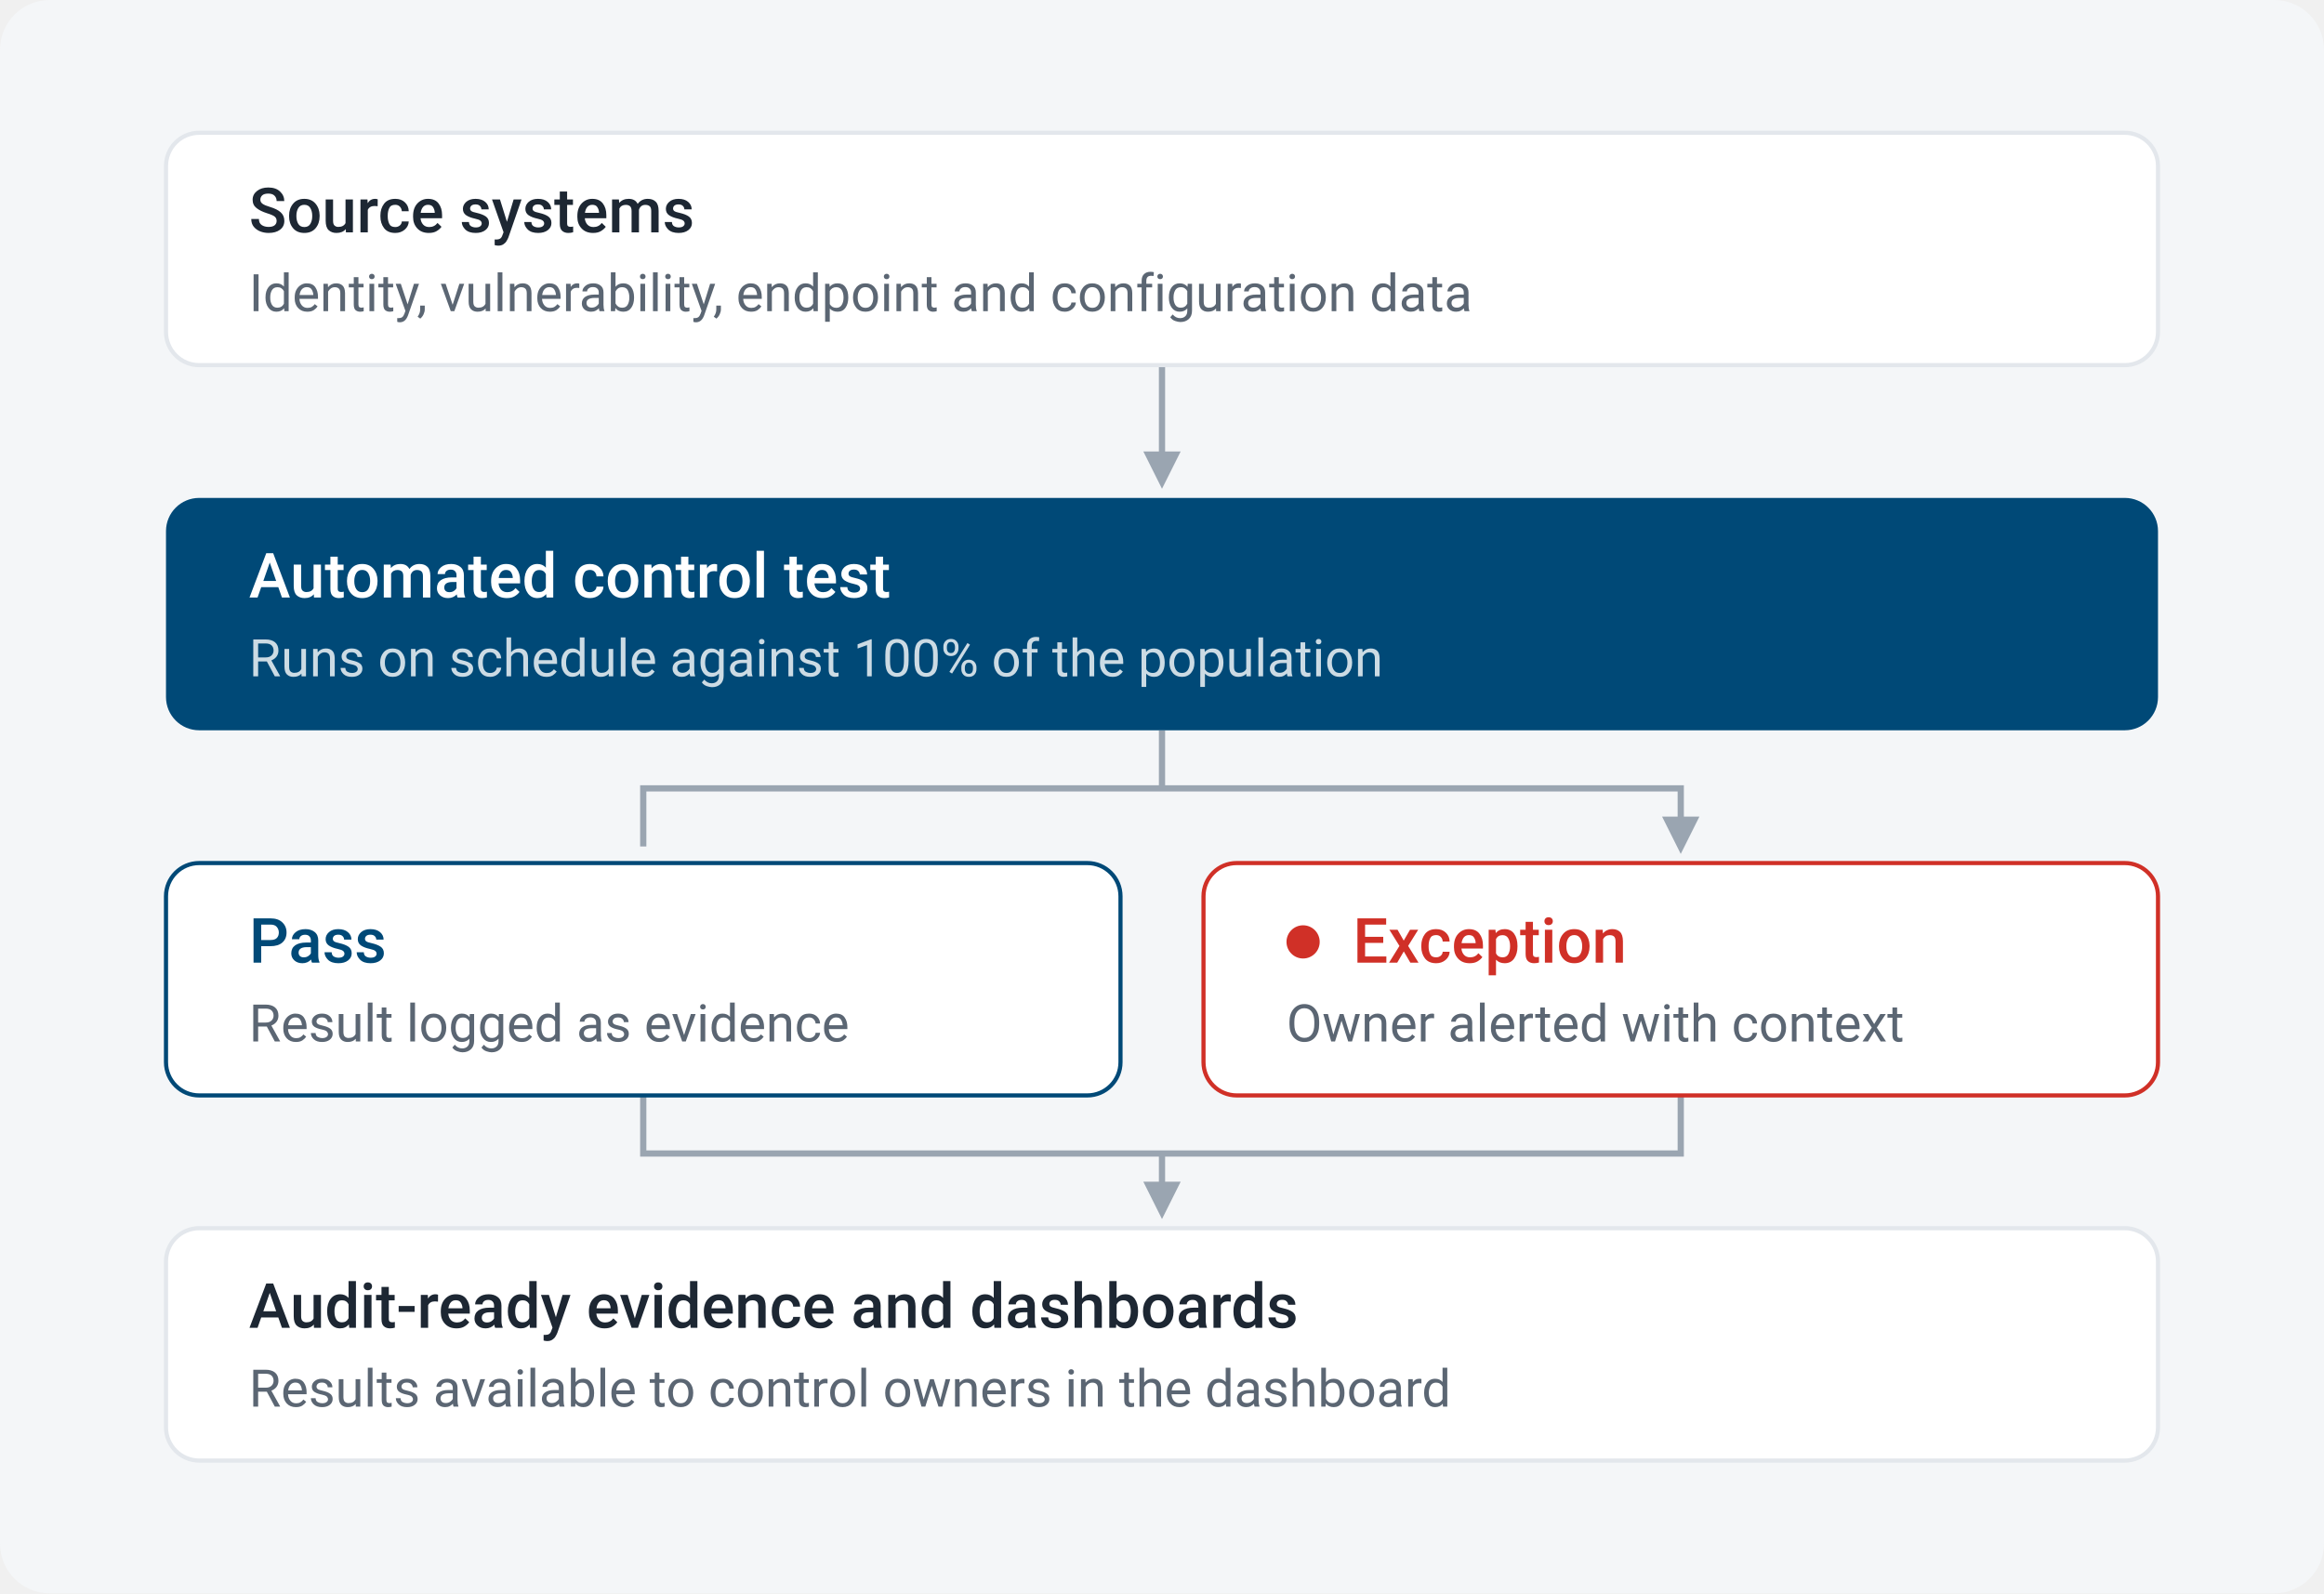
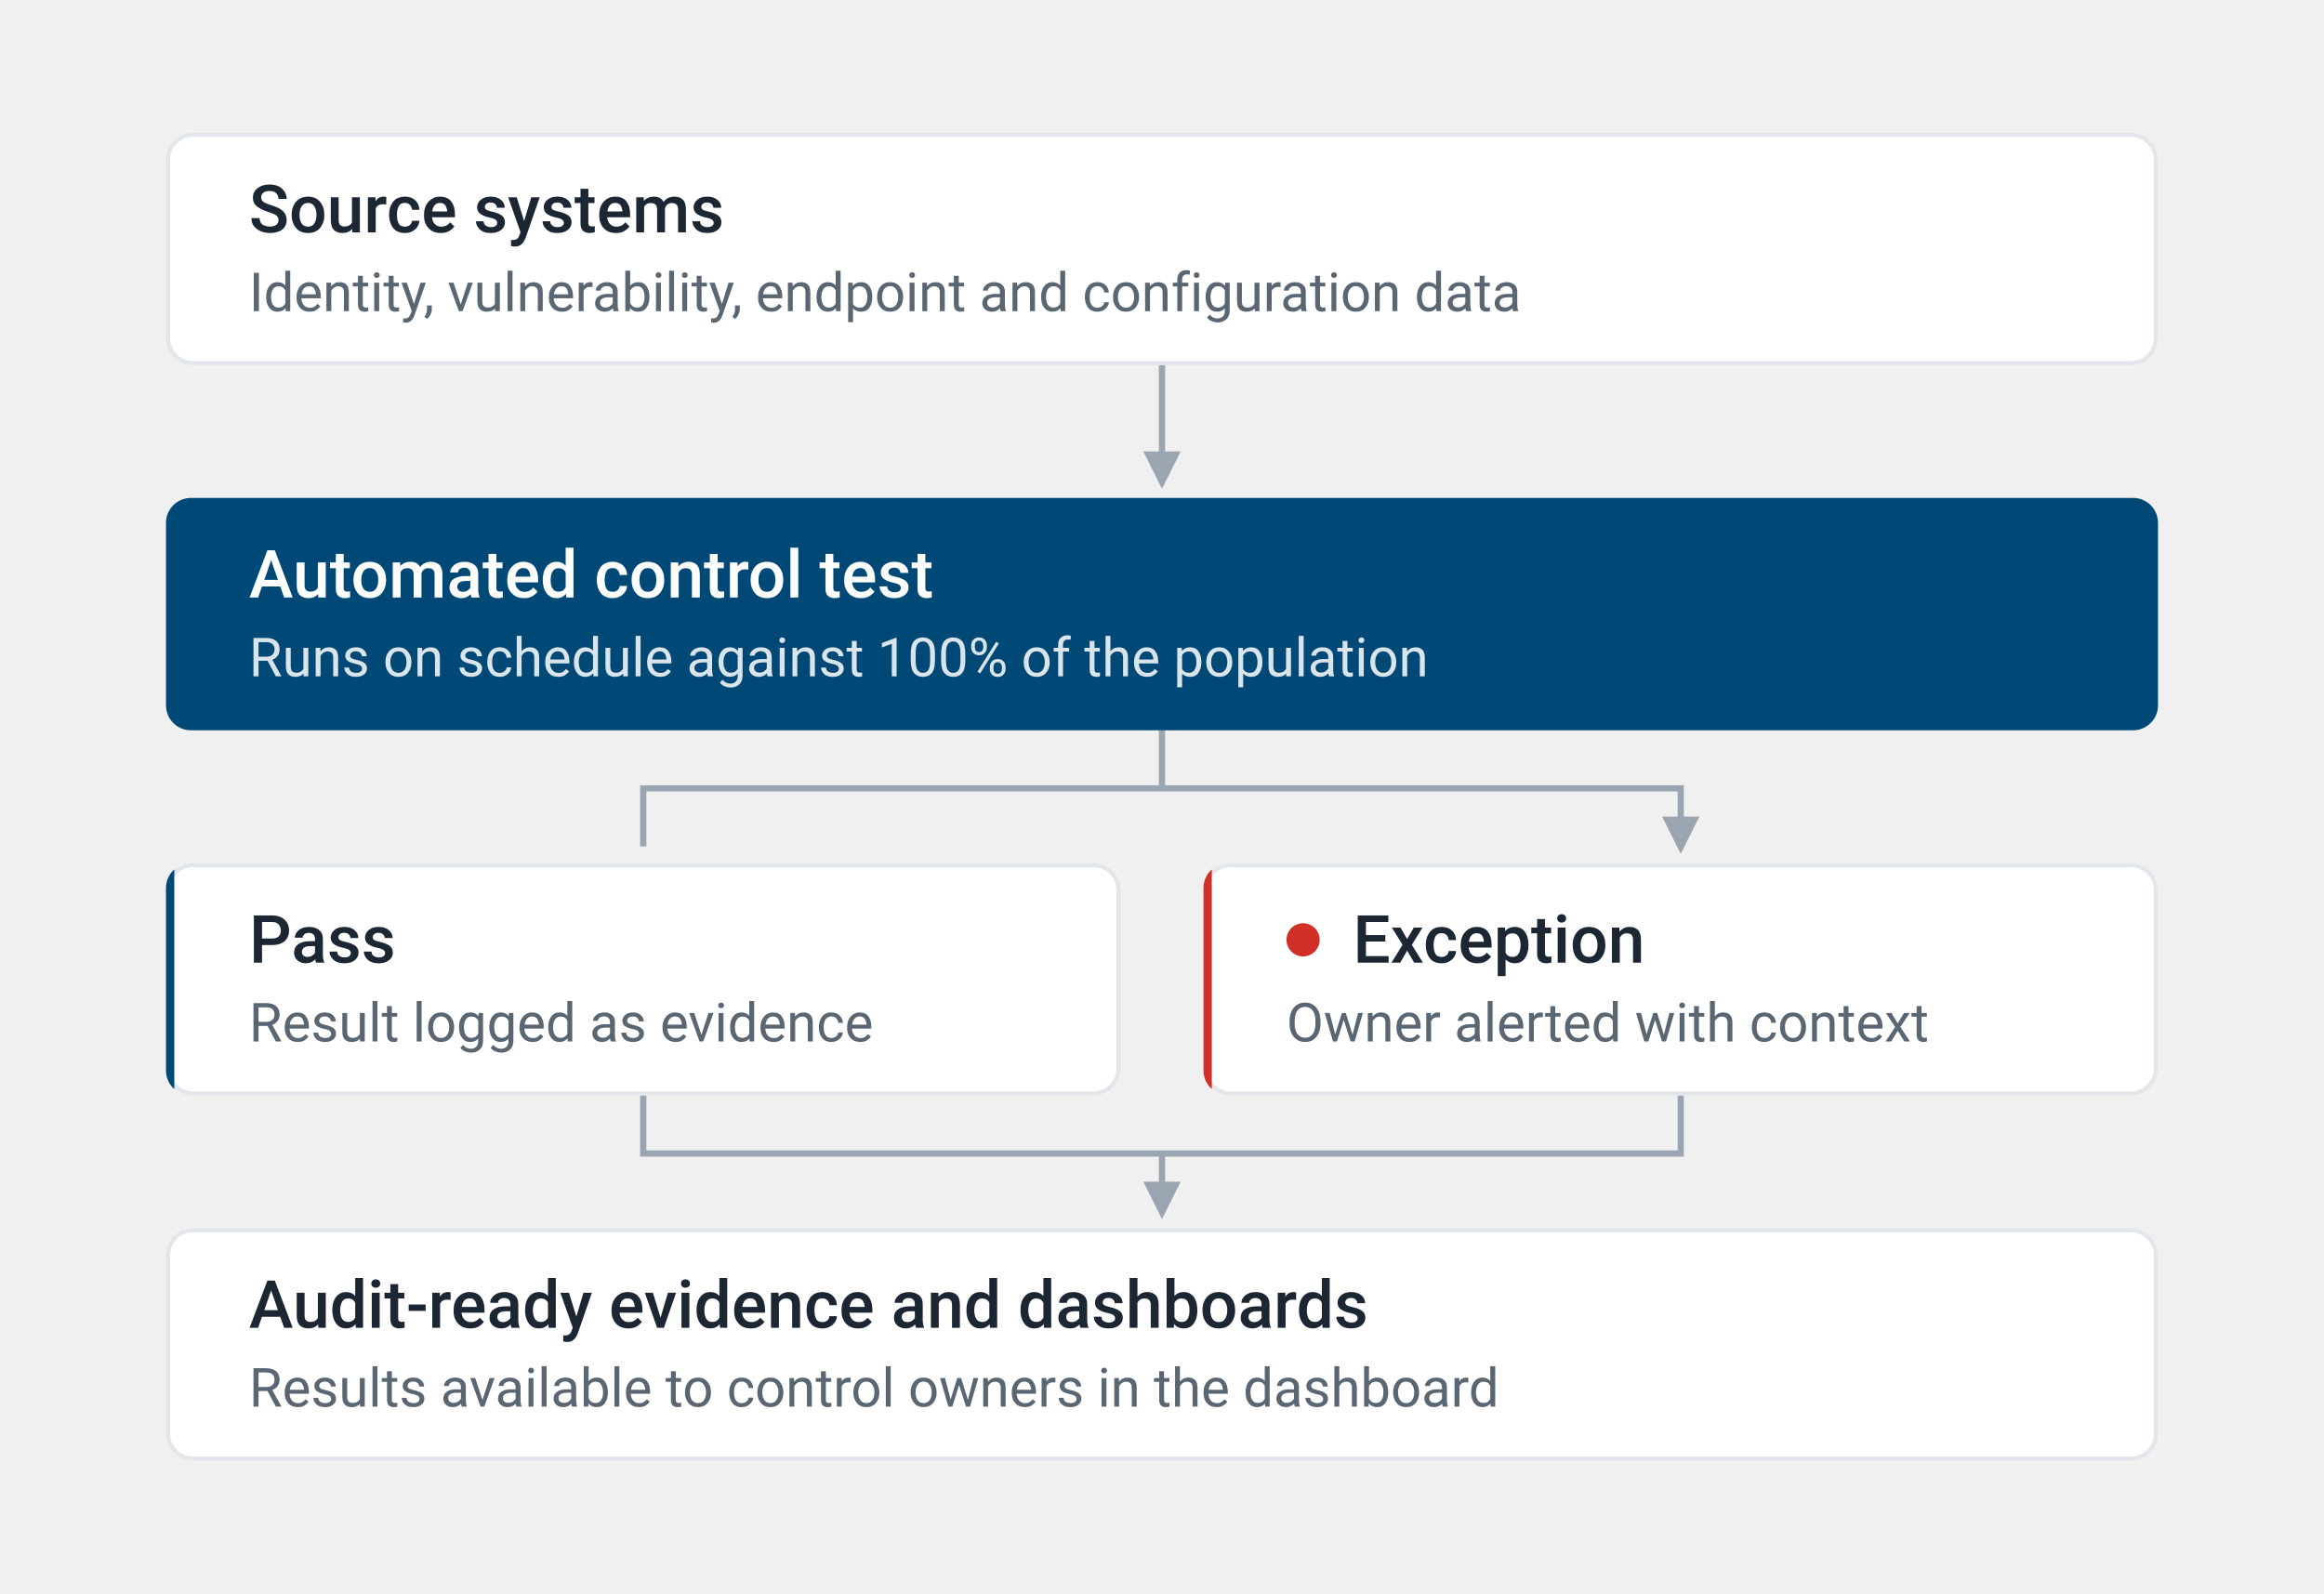
- <svg xmlns="http://www.w3.org/2000/svg" width="1120" height="768" viewBox="0 0 560 384" font-family="Roboto, Helvetica, Arial, sans-serif">
+ <svg xmlns="http://www.w3.org/2000/svg" width="2240" height="1536" viewBox="0 0 560 384" font-family="Roboto, Helvetica, Arial, sans-serif">
  <defs>
    <marker id="a" viewBox="0 0 10 10" refX="8" refY="5" markerWidth="6" markerHeight="6" orient="auto-start-reverse">
      <path d="M0 0L10 5 0 10z" fill="#9aa5b1" />
    </marker>
+     <clipPath id="pass">
+       <rect x="40" y="208" width="230" height="56" rx="6" />
+     </clipPath>
+     <clipPath id="exc">
+       <rect x="290" y="208" width="230" height="56" rx="6" />
+     </clipPath>
  </defs>
-   <rect width="560" height="384" rx="12" fill="#f4f6f8" />
  <g fill="none" stroke="#9aa5b1" stroke-width="1.5">
    <path d="M280 88V116" marker-end="url(#a)" />
    <path d="M280 176V190H155V204M280 190H405V204" marker-end="url(#a)" />
    <path d="M155 264V278H405V264M280 278V292" marker-end="url(#a)" />
  </g>
-   <rect x="40" y="32" width="480" height="56" rx="8" fill="#fff" stroke="#e3e7ec" />
-   <text x="60" y="56" font-size="15" font-weight="500" fill="#1d2733">Source systems</text>
-   <text x="60" y="75" font-size="12.5" fill="#5b6673">Identity, vulnerability, endpoint and configuration data</text>
-   <rect x="40" y="120" width="480" height="56" rx="8" fill="#004977" />
-   <text x="60" y="144" font-size="15" font-weight="500" fill="#fff">Automated control test</text>
-   <text x="60" y="163" font-size="12.5" fill="#fff" fill-opacity=".8">Runs on schedule against 100% of the population</text>
-   <rect x="40" y="208" width="230" height="56" rx="8" fill="#fff" stroke="#004977" />
-   <text x="60" y="232" font-size="15" font-weight="500" fill="#004977">Pass</text>
-   <text x="60" y="251" font-size="12.5" fill="#5b6673">Result logged as evidence</text>
-   <rect x="290" y="208" width="230" height="56" rx="8" fill="#fff" stroke="#D03027" />
-   <circle cx="314" cy="227" r="4" fill="#D03027" />
-   <text x="326" y="232" font-size="15" font-weight="500" fill="#D03027">Exception</text>
-   <text x="310" y="251" font-size="12.5" fill="#5b6673">Owner alerted with context</text>
-   <rect x="40" y="296" width="480" height="56" rx="8" fill="#fff" stroke="#e3e7ec" />
-   <text x="60" y="320" font-size="15" font-weight="500" fill="#1d2733">Audit-ready evidence and dashboards</text>
-   <text x="60" y="339" font-size="12.5" fill="#5b6673">Results available to control owners in the dashboard</text>
+   <rect x="40.5" y="32.5" width="479" height="55" rx="6" fill="#fff" stroke="#e3e7ec" />
+   <text x="60" y="56" font-size="16" font-weight="500" fill="#1d2733">Source systems</text>
+   <text x="60" y="75" font-size="13" fill="#5b6673">Identity, vulnerability, endpoint and configuration data</text>
+   <rect x="40" y="120" width="480" height="56" rx="6" fill="#004977" />
+   <text x="60" y="144" font-size="16" font-weight="500" fill="#fff">Automated control test</text>
+   <text x="60" y="163" font-size="13" fill="#fff" fill-opacity=".85">Runs on schedule against 100% of the population</text>
+   <rect x="40.5" y="208.5" width="229" height="55" rx="6" fill="#fff" stroke="#e3e7ec" />
+   <rect x="40" y="208" width="2" height="56" fill="#004977" clip-path="url(#pass)" />
+   <text x="60" y="232" font-size="16" font-weight="500" fill="#1d2733">Pass</text>
+   <text x="60" y="251" font-size="13" fill="#5b6673">Result logged as evidence</text>
+   <rect x="290.5" y="208.5" width="229" height="55" rx="6" fill="#fff" stroke="#e3e7ec" />
+   <rect x="290" y="208" width="2" height="56" fill="#D03027" clip-path="url(#exc)" />
+   <circle cx="314" cy="226.5" r="4" fill="#D03027" />
+   <text x="326" y="232" font-size="16" font-weight="500" fill="#1d2733">Exception</text>
+   <text x="310" y="251" font-size="13" fill="#5b6673">Owner alerted with context</text>
+   <rect x="40.5" y="296.5" width="479" height="55" rx="6" fill="#fff" stroke="#e3e7ec" />
+   <text x="60" y="320" font-size="16" font-weight="500" fill="#1d2733">Audit-ready evidence and dashboards</text>
+   <text x="60" y="339" font-size="13" fill="#5b6673">Results available to control owners in the dashboard</text>
</svg>
